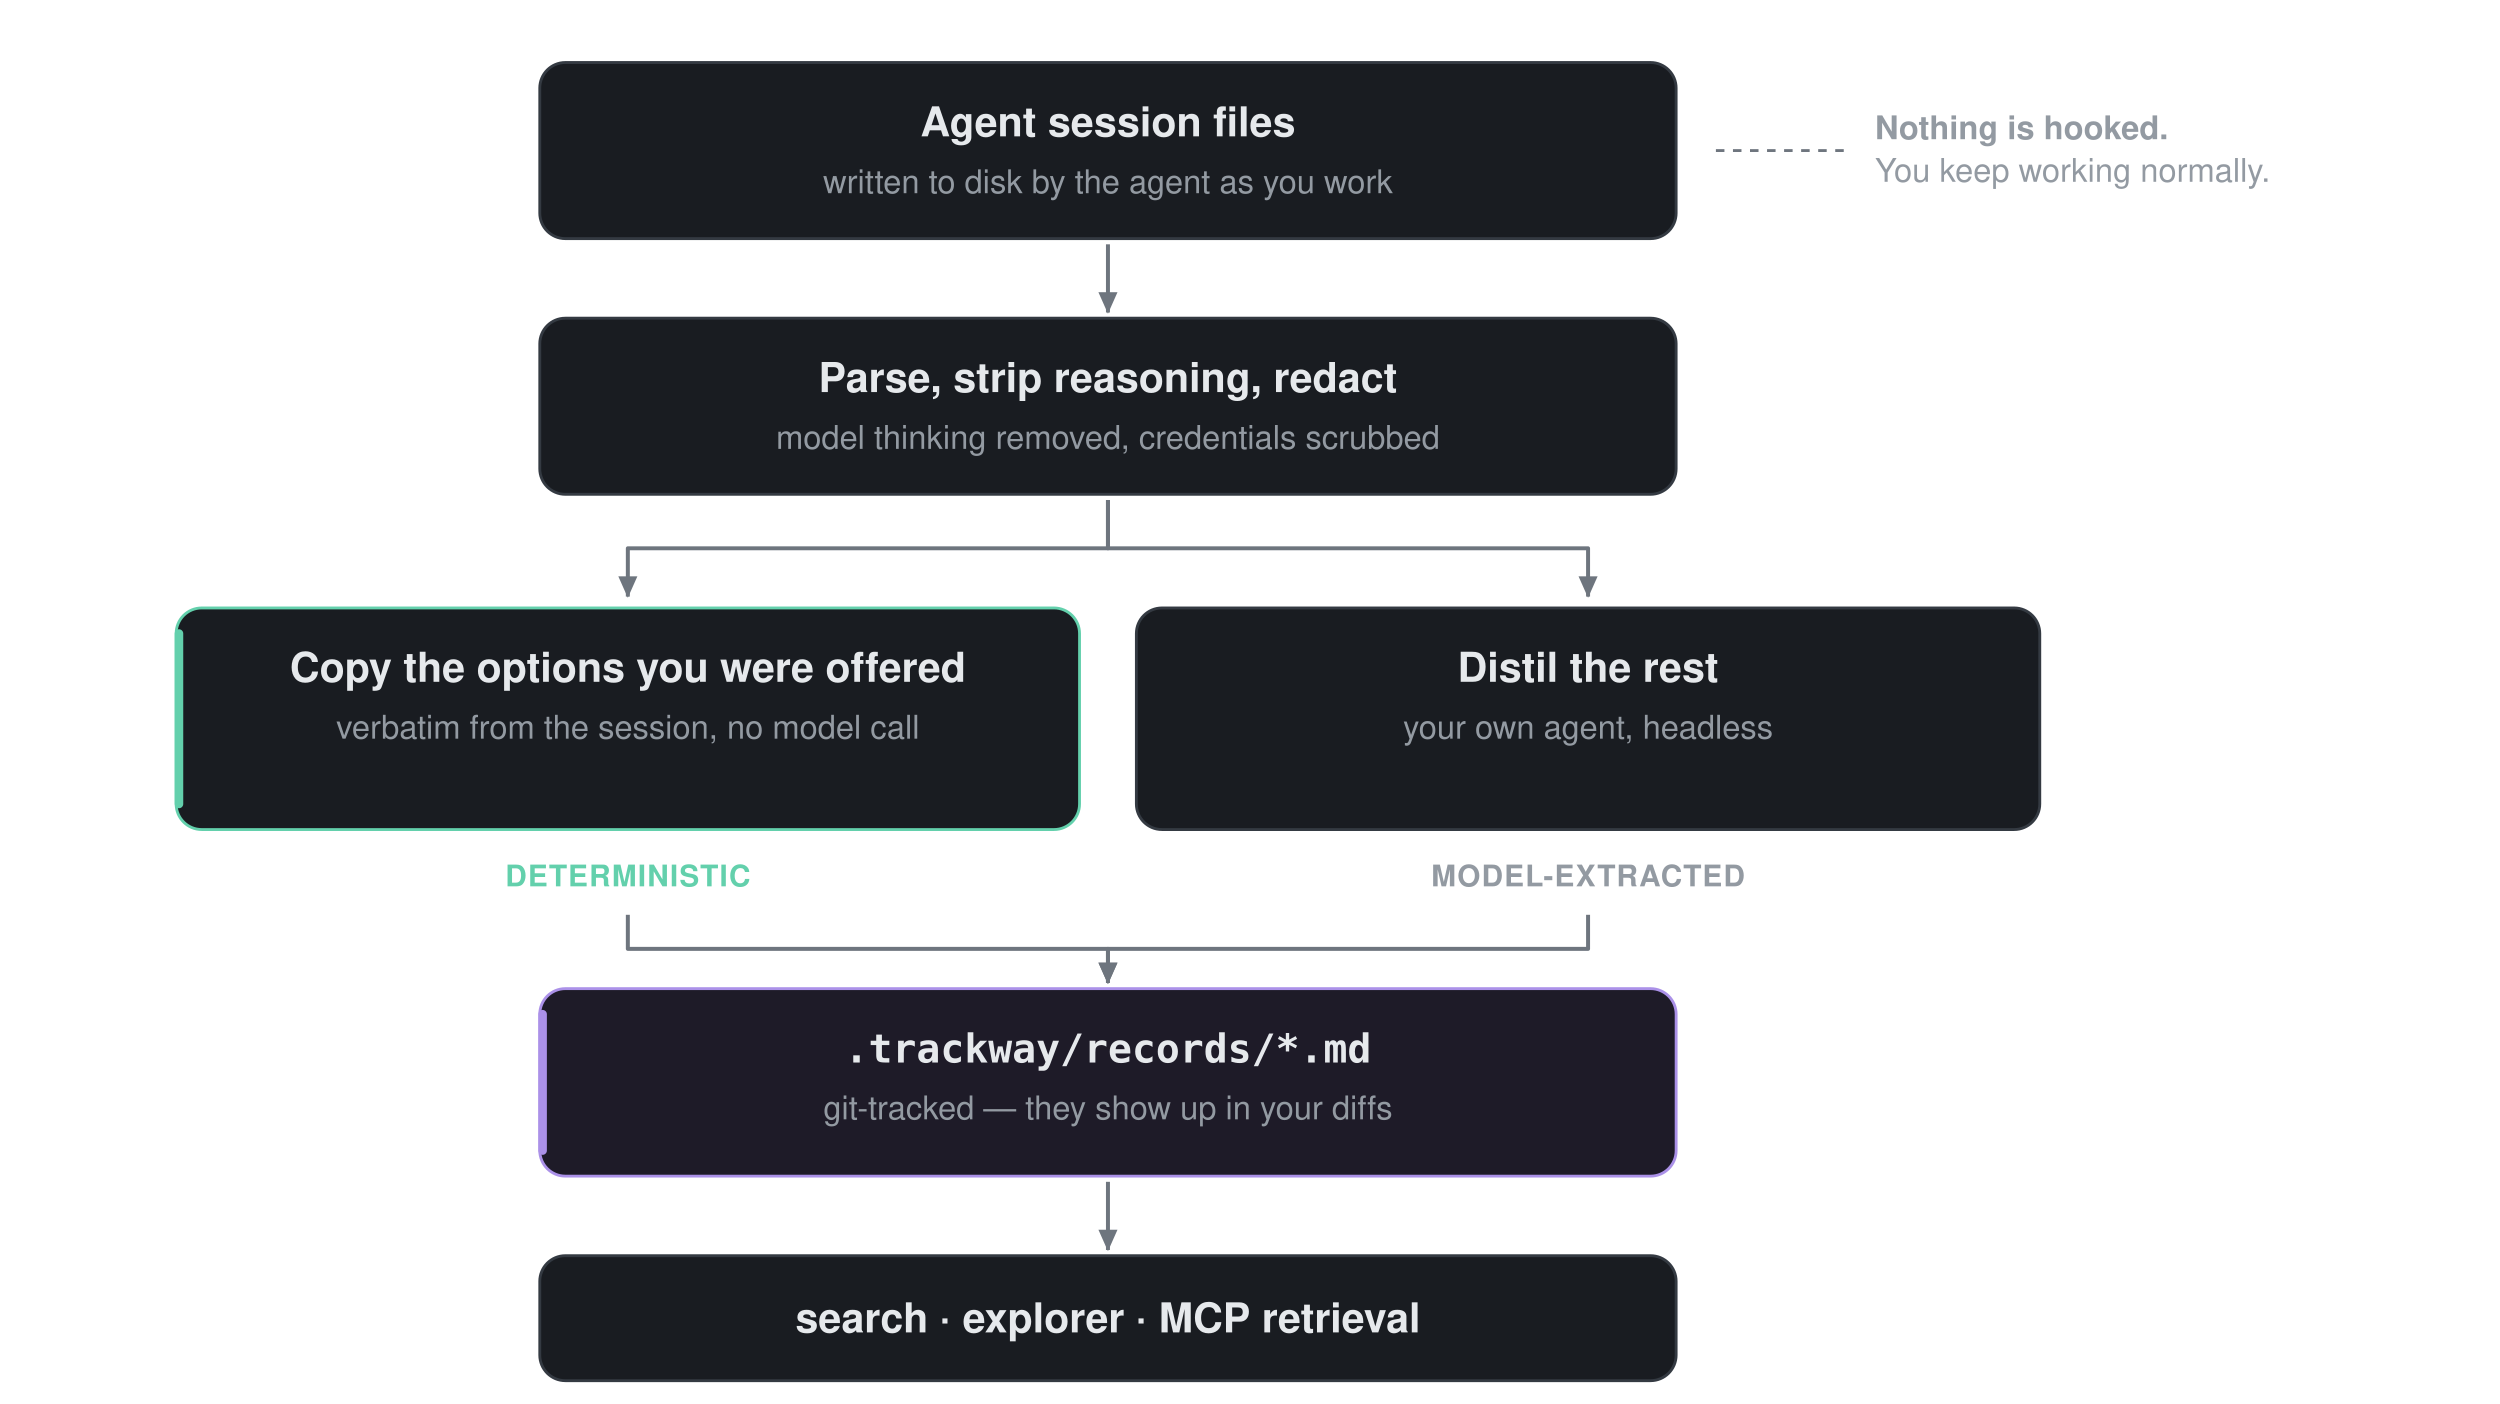
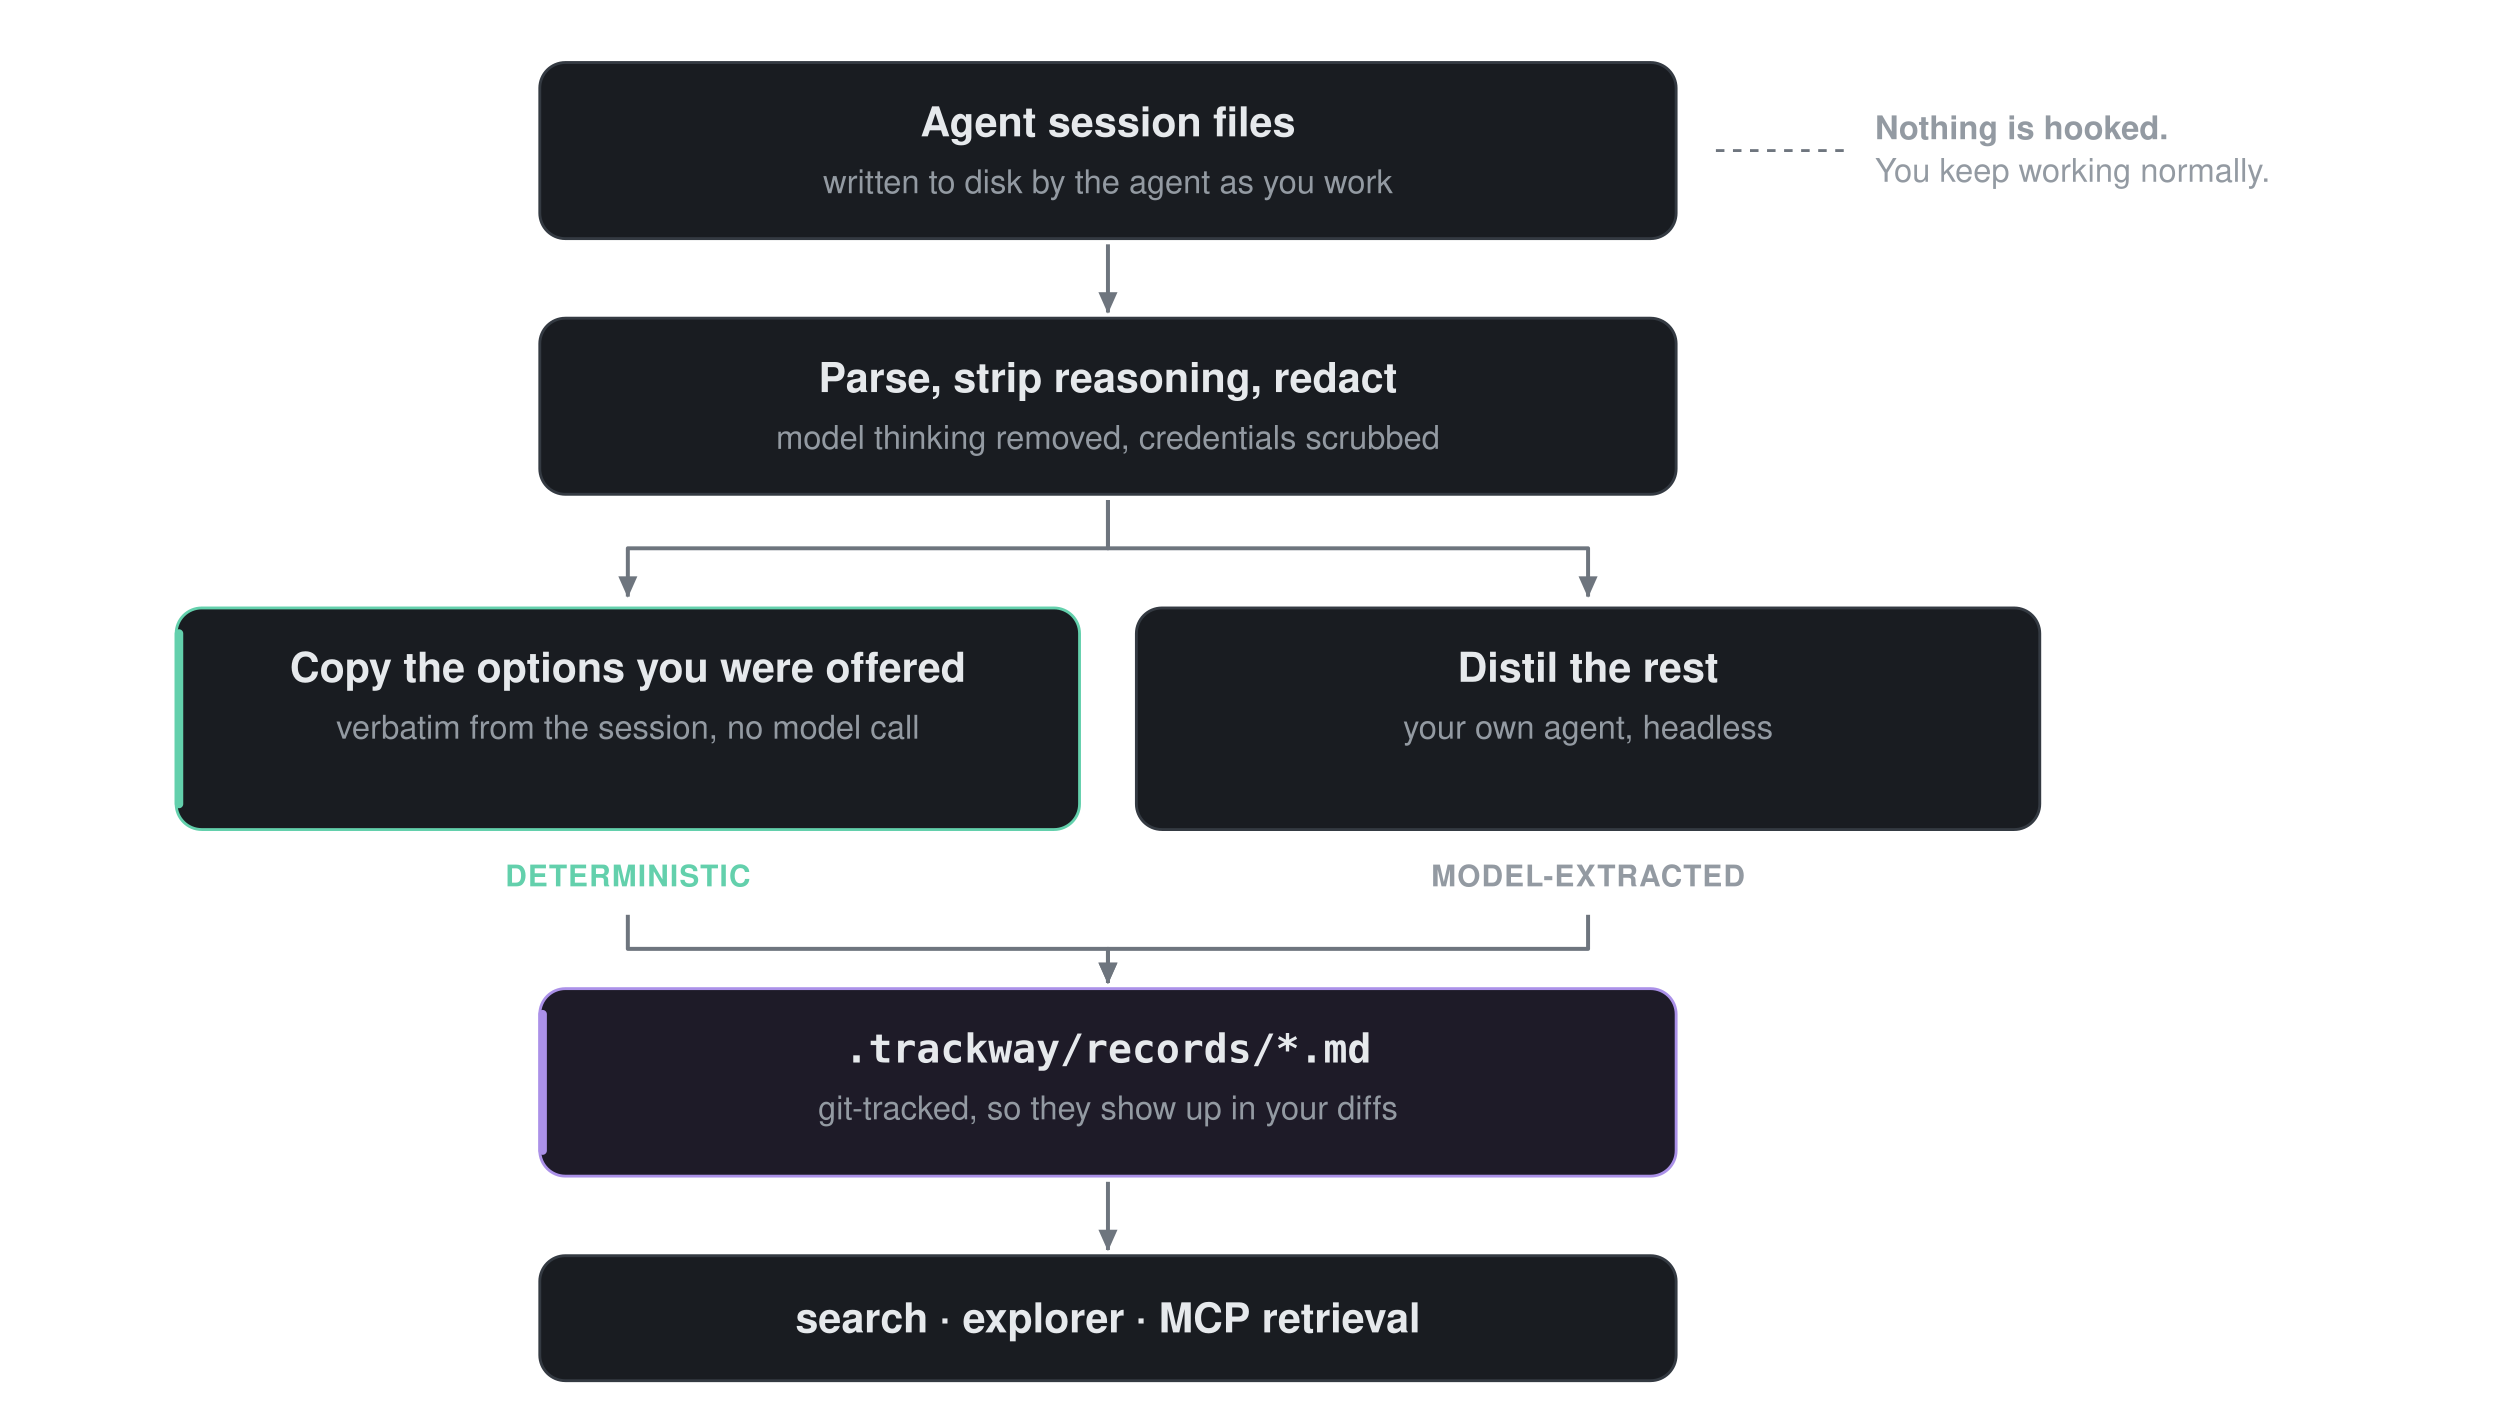
<svg xmlns="http://www.w3.org/2000/svg" viewBox="0 0 880 494" width="880" height="494" role="img" aria-label="How Trackway works, as a pipeline">
  <defs>
    <marker id="tip" viewBox="0 0 10 10" refX="8.5" refY="5" markerWidth="6" markerHeight="6" orient="auto-start-reverse">
      <path d="M0 1 L9 5 L0 9 z" fill="#6e757e" />
    </marker>
  </defs>
  <g>
    <rect x="190" y="22" width="400" height="62" rx="9" fill="#191c21" stroke="#343a42" stroke-width="1" />
    <text x="390" y="48" text-anchor="middle" font-family="-apple-system, BlinkMacSystemFont, 'Segoe UI', Helvetica, Arial, sans-serif" font-size="14.5" font-weight="600" fill="#e6e9ec">Agent session files</text>
    <text x="390" y="68" text-anchor="middle" font-family="-apple-system, BlinkMacSystemFont, 'Segoe UI', Helvetica, Arial, sans-serif" font-size="11.5" fill="#939aa2">written to disk by the agent as you work</text>
  </g>
  <g>
    <path d="M604 53 H650" stroke="#6e757e" stroke-width="1" stroke-dasharray="3 3" fill="none" />
    <text x="660" y="49" font-family="-apple-system, BlinkMacSystemFont, 'Segoe UI', Helvetica, Arial, sans-serif" font-size="11.5" font-weight="600" fill="#939aa2">Nothing is hooked.</text>
    <text x="660" y="64" font-family="-apple-system, BlinkMacSystemFont, 'Segoe UI', Helvetica, Arial, sans-serif" font-size="11.5" fill="#939aa2">You keep working normally.</text>
  </g>
  <path d="M390 86 V110" stroke="#6e757e" stroke-width="1.4" fill="none" marker-end="url(#tip)" />
  <g>
    <rect x="190" y="112" width="400" height="62" rx="9" fill="#191c21" stroke="#343a42" stroke-width="1" />
    <text x="390" y="138" text-anchor="middle" font-family="-apple-system, BlinkMacSystemFont, 'Segoe UI', Helvetica, Arial, sans-serif" font-size="14.5" font-weight="600" fill="#e6e9ec">Parse, strip reasoning, redact</text>
    <text x="390" y="158" text-anchor="middle" font-family="-apple-system, BlinkMacSystemFont, 'Segoe UI', Helvetica, Arial, sans-serif" font-size="11.5" fill="#939aa2">model thinking removed, credentials scrubbed</text>
  </g>
  <path d="M390 176 V193 H221 V210" stroke="#6e757e" stroke-width="1.4" fill="none" marker-end="url(#tip)" stroke-linejoin="round" />
  <path d="M390 176 V193 H559 V210" stroke="#6e757e" stroke-width="1.4" fill="none" marker-end="url(#tip)" stroke-linejoin="round" />
  <g>
    <rect x="62" y="214" width="318" height="78" rx="9" fill="#191c21" stroke="#63d0ac" stroke-width="1" />
    <path d="M63 223 v60" stroke="#63d0ac" stroke-width="3" stroke-linecap="round" />
    <text x="221" y="240" text-anchor="middle" font-family="-apple-system, BlinkMacSystemFont, 'Segoe UI', Helvetica, Arial, sans-serif" font-size="14.5" font-weight="600" fill="#e6e9ec">Copy the options you were offered</text>
    <text x="221" y="260" text-anchor="middle" font-family="-apple-system, BlinkMacSystemFont, 'Segoe UI', Helvetica, Arial, sans-serif" font-size="11.5" fill="#939aa2">verbatim from the session, no model call</text>
  </g>
  <g>
    <rect x="400" y="214" width="318" height="78" rx="9" fill="#191c21" stroke="#343a42" stroke-width="1" />
    <text x="559" y="240" text-anchor="middle" font-family="-apple-system, BlinkMacSystemFont, 'Segoe UI', Helvetica, Arial, sans-serif" font-size="14.5" font-weight="600" fill="#e6e9ec">Distil the rest</text>
    <text x="559" y="260" text-anchor="middle" font-family="-apple-system, BlinkMacSystemFont, 'Segoe UI', Helvetica, Arial, sans-serif" font-size="11.5" fill="#939aa2">your own agent, headless</text>
  </g>
  <text x="221" y="312" text-anchor="middle" font-family="-apple-system, BlinkMacSystemFont, 'Segoe UI', Helvetica, Arial, sans-serif" font-size="10.5" font-weight="600" fill="#63d0ac" letter-spacing="0.4">DETERMINISTIC</text>
  <text x="559" y="312" text-anchor="middle" font-family="-apple-system, BlinkMacSystemFont, 'Segoe UI', Helvetica, Arial, sans-serif" font-size="10.5" font-weight="600" fill="#939aa2" letter-spacing="0.4">MODEL-EXTRACTED</text>
  <path d="M221 322 V334 H390 V346" stroke="#6e757e" stroke-width="1.4" fill="none" marker-end="url(#tip)" stroke-linejoin="round" />
  <path d="M559 322 V334 H390 V346" stroke="#6e757e" stroke-width="1.4" fill="none" marker-end="url(#tip)" stroke-linejoin="round" />
  <g>
    <rect x="190" y="348" width="400" height="66" rx="9" fill="#1e1b28" stroke="#ab91e8" stroke-width="1" />
    <path d="M191 357 v48" stroke="#ab91e8" stroke-width="3" stroke-linecap="round" />
    <text x="390" y="374" text-anchor="middle" font-family="ui-monospace, SFMono-Regular, 'SF Mono', Menlo, Consolas, monospace" font-size="14" font-weight="600" fill="#e6e9ec">.trackway/records/*.md</text>
-     <text x="390" y="394" text-anchor="middle" font-family="-apple-system, BlinkMacSystemFont, 'Segoe UI', Helvetica, Arial, sans-serif" font-size="11.5" fill="#939aa2">git-tracked — they show up in your diffs</text>
+     <text x="390" y="394" text-anchor="middle" font-family="-apple-system, BlinkMacSystemFont, 'Segoe UI', Helvetica, Arial, sans-serif" font-size="11.5" fill="#939aa2">git-tracked, so they show up in your diffs</text>
  </g>
  <path d="M390 416 V440" stroke="#6e757e" stroke-width="1.4" fill="none" marker-end="url(#tip)" />
  <g>
    <rect x="190" y="442" width="400" height="44" rx="9" fill="#191c21" stroke="#343a42" stroke-width="1" />
    <text x="390" y="469" text-anchor="middle" font-family="-apple-system, BlinkMacSystemFont, 'Segoe UI', Helvetica, Arial, sans-serif" font-size="14.5" font-weight="600" fill="#e6e9ec">search  ·  explorer  ·  MCP retrieval</text>
  </g>
</svg>
